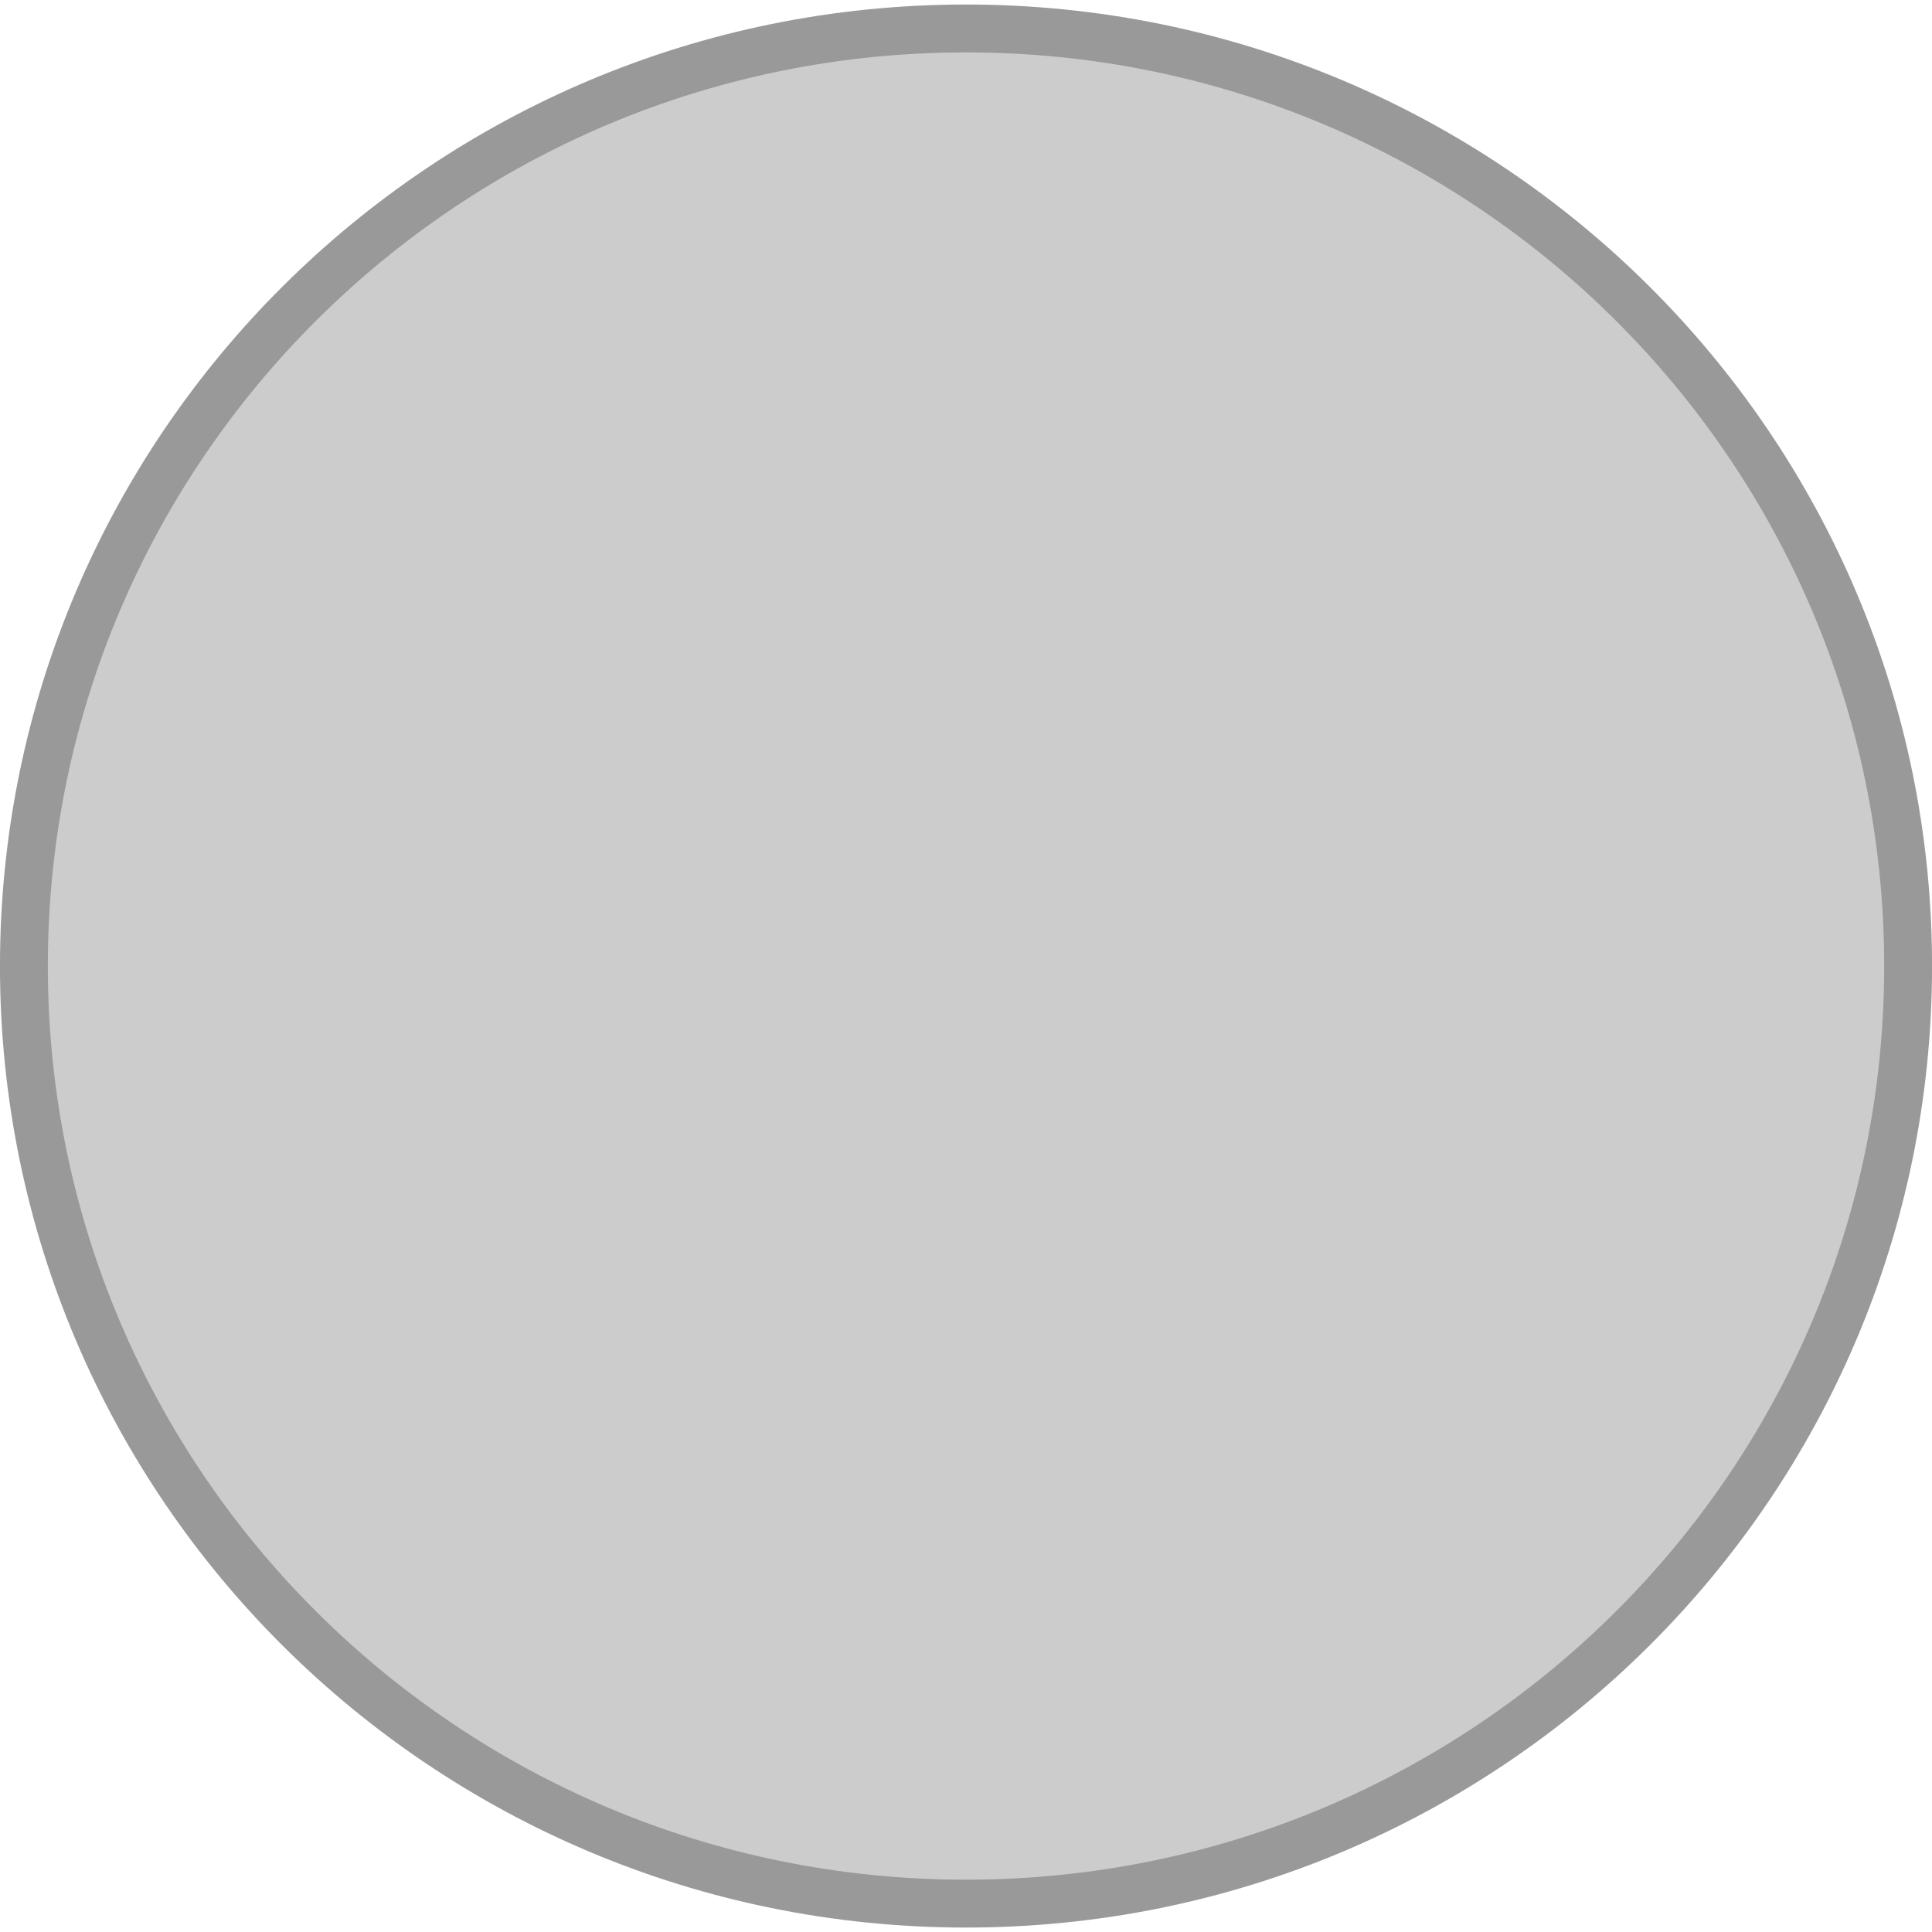
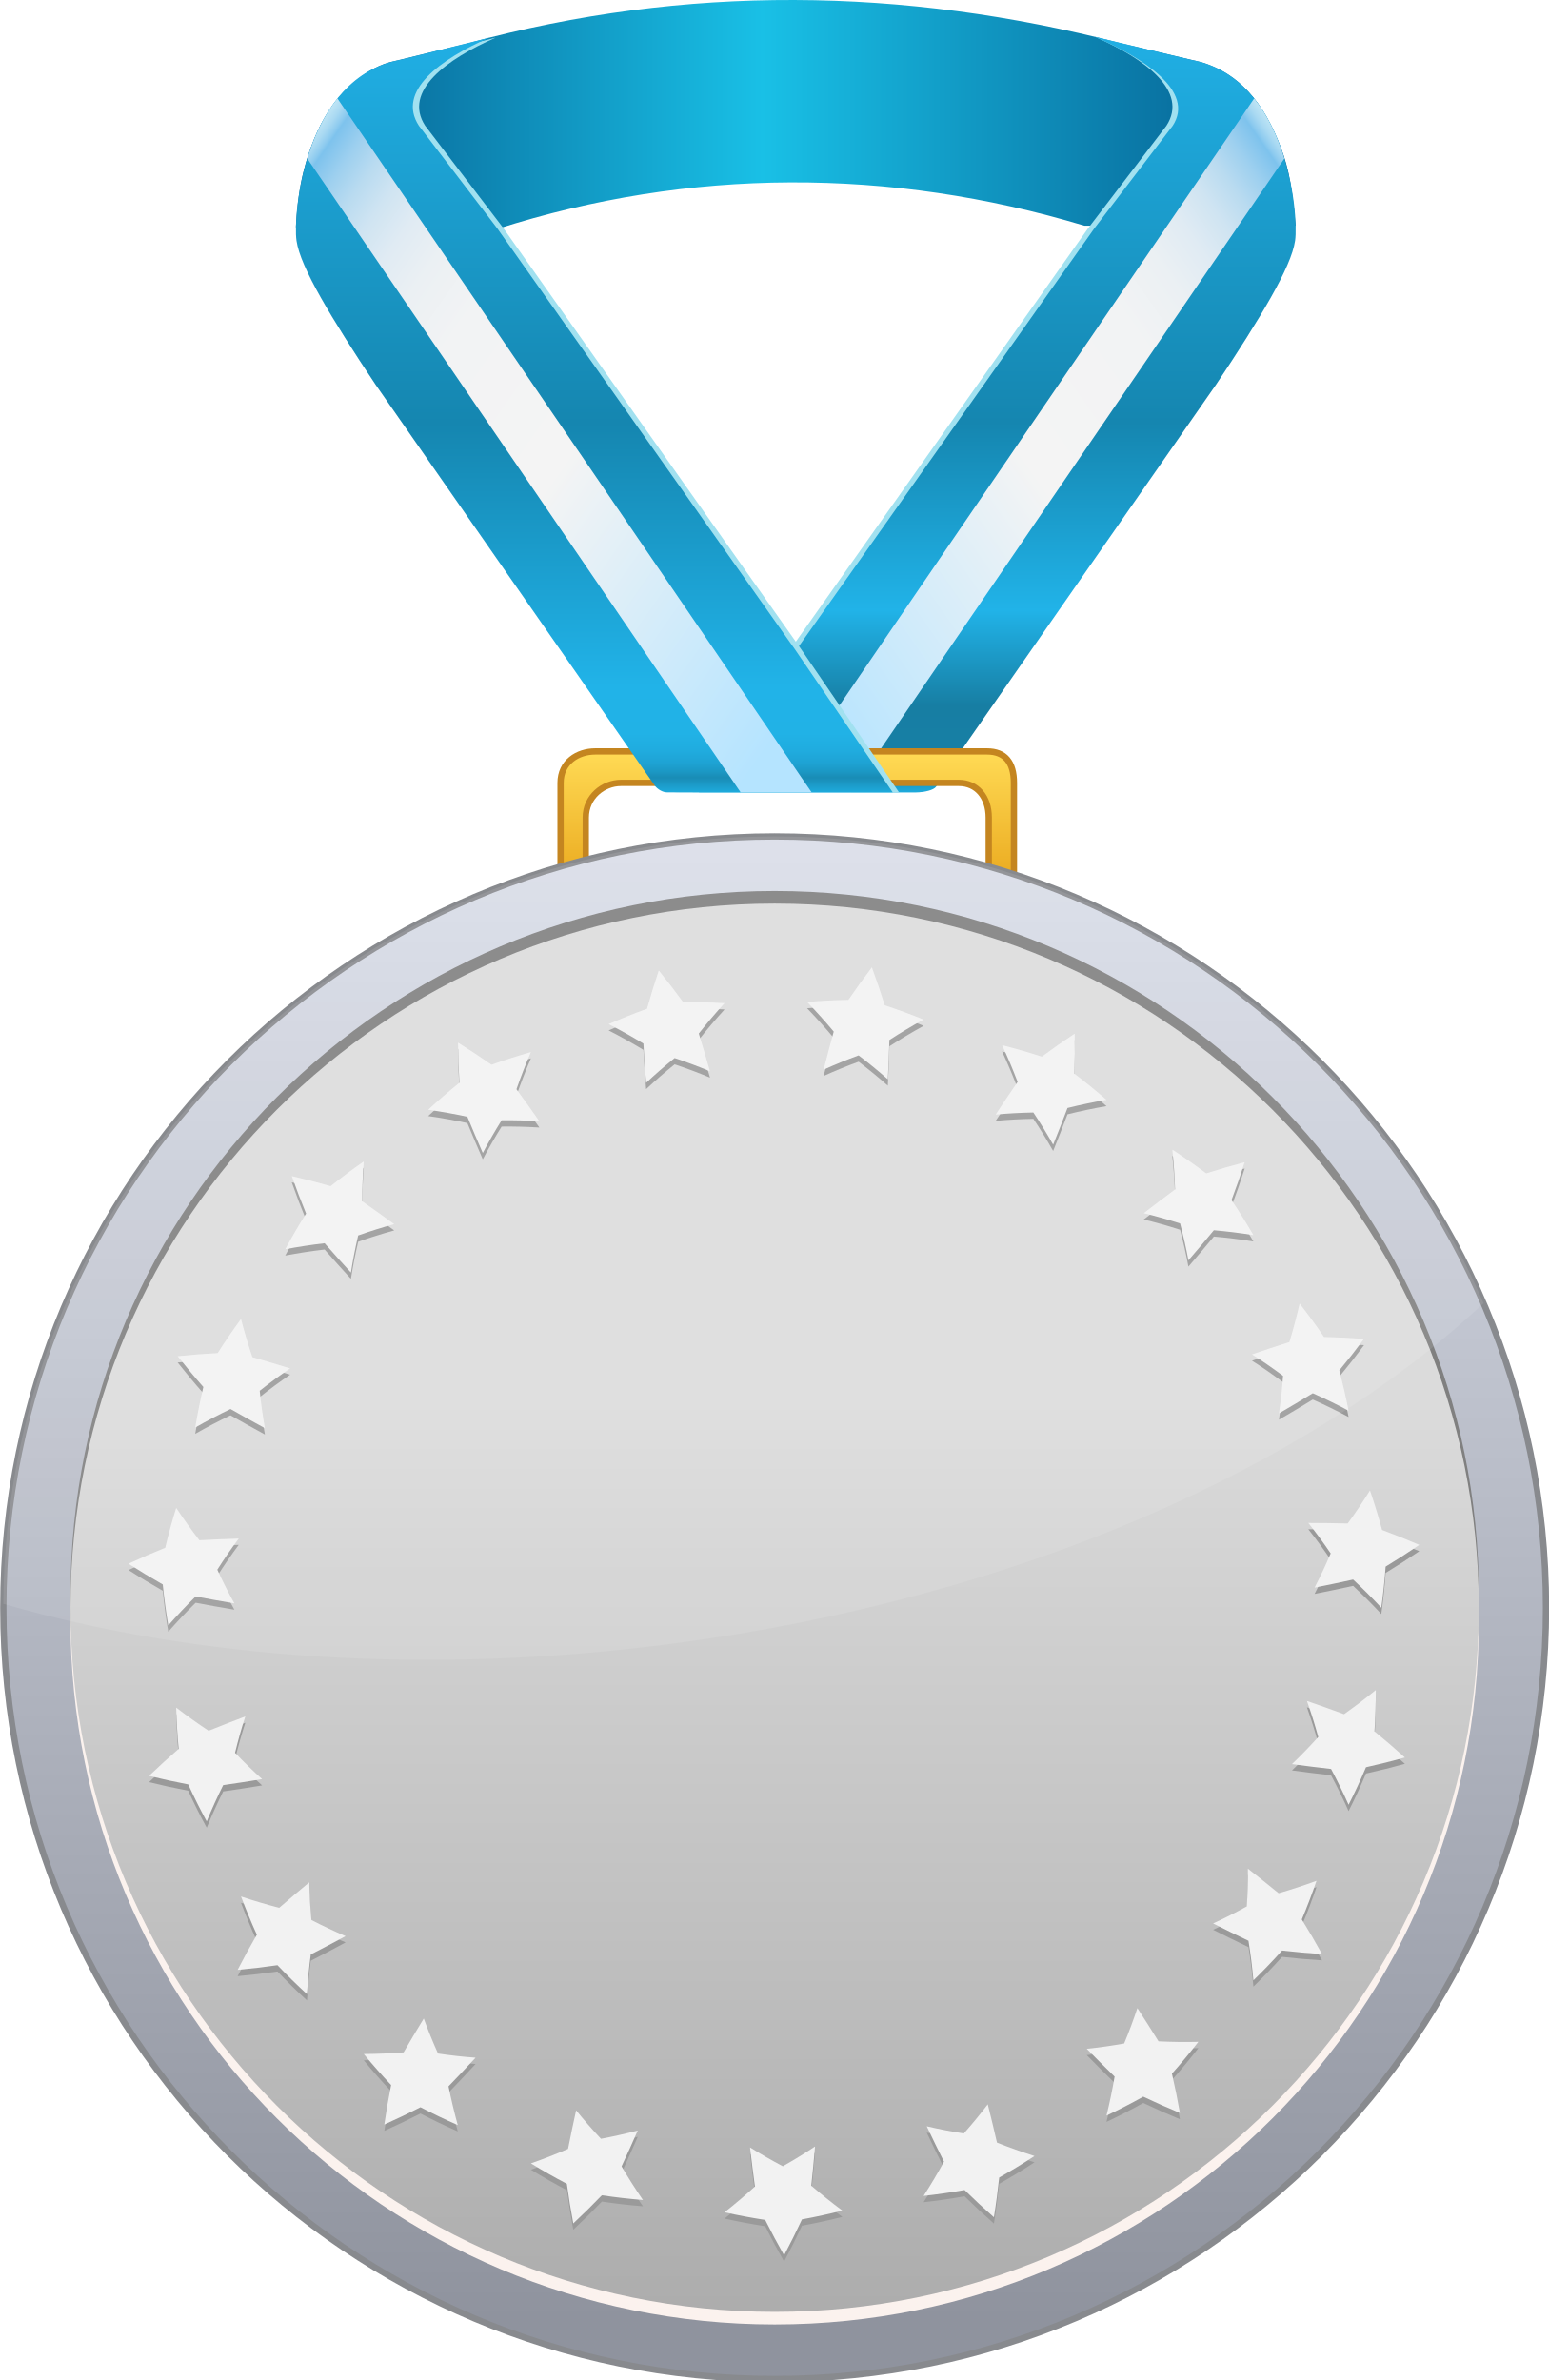
- <svg xmlns="http://www.w3.org/2000/svg" version="1.0" width="300" height="300" viewBox="-18 -6 36 17">
-   <path d="M 4.102 -1.737 A 7.085 7.051 0 1 1  -10.068,-1.737 A 7.085 7.051 0 1 1  4.102 -1.737 z" transform="matrix(2.477719,0,0,2.477719,7.391162,6.804512)" style="fill:#CCC; stroke:#999; stroke-width:0.36;" />
+ <svg xmlns="http://www.w3.org/2000/svg" version="1.1" x="0px" y="0px" width="246px" height="378px" viewBox="-0.026 0 246 378" overflow="visible" enable-background="new -0.026 0 246 378" xml:space="preserve">
+   <defs>
+ </defs>
+   <linearGradient id="center_11_" gradientUnits="userSpaceOnUse" x1="46.968" y1="18.172" x2="205.74" y2="18.172">
+     <stop offset="0" style="stop-color:#065D8F" />
+     <stop offset="0.467" style="stop-color:#19C0E6" />
+     <stop offset="0.989" style="stop-color:#055D8F" />
+   </linearGradient>
+   <path id="center_10_" fill="url(#center_11_)" d="M202.969,22.376c-3.137-7.642-7.312-10.969-12.197-12.498l-12.896-3.033  c-34.492-8.902-68.985-9.348-103.479,0L62.532,9.722c-3.699,0.707-9.441,4.504-12.578,12.146c-1.287,3.135-2.626,7.103-2.986,14.228  L79,36.345c30.509-9.725,62.305-9.775,93.189-0.5h33.551C205.124,28.376,204.257,25.511,202.969,22.376z" />
+   <path id="right_40_" fill="#A1E1F0" d="M125.579,103.013l47.137-66.668l12.5-16.375c3.595-5.497-3.509-10.691-11.237-14.066  l14.146,3.592c15.216,2.725,17.133,24.475,16.528,28.725c-0.601,4.23-3.15,10.229-10.151,20.746l-47.171,66.426  c-0.178,0.25-1.016,0.453-1.871,0.453h-4.27h-31.223L125.579,103.013z" />
+   <linearGradient id="right_41_" gradientUnits="userSpaceOnUse" x1="-2649.538" y1="126.517" x2="-2649.538" y2="1.069" gradientTransform="matrix(-1 0 0 1 -2491.181 0)">
+     <stop offset="0" style="stop-color:#20B3E8" />
+     <stop offset="0.024" style="stop-color:#198CB5" />
+     <stop offset="0.037" style="stop-color:#1885AC" />
+     <stop offset="0.057" style="stop-color:#177FA5" />
+     <stop offset="0.115" style="stop-color:#177EA3" />
+     <stop offset="0.236" style="stop-color:#21B3E8" />
+     <stop offset="0.473" style="stop-color:#1586B0" />
+     <stop offset="1" style="stop-color:#21B2E8" />
+   </linearGradient>
+   <path id="right_39_" fill="url(#right_41_)" d="M126.579,103.013l47.137-66.668l12.5-16.375c3.595-5.497-4.654-10.755-12.383-14.13  l15.292,3.655c15.216,2.725,17.133,24.475,16.528,28.725c-0.601,4.23-5.562,12.358-12.562,22.875l-44.473,63.875  c-0.336,0.483-1.74,0.875-3.134,0.875h-3.294h-31.223L126.579,103.013z" />
+   <linearGradient id="SVGID_1_" gradientUnits="userSpaceOnUse" x1="-2717.333" y1="29.558" x2="-2611.341" y2="103.521" gradientTransform="matrix(-1 0 0 1 -2491.181 0)">
+     <stop offset="0" style="stop-color:#E4F8FA" />
+     <stop offset="0.06" style="stop-color:#E2F7FA" />
+     <stop offset="0.081" style="stop-color:#DBF3F9" />
+     <stop offset="0.097" style="stop-color:#D0EDF7" />
+     <stop offset="0.109" style="stop-color:#BFE5F5" />
+     <stop offset="0.12" style="stop-color:#A9D9F2" />
+     <stop offset="0.129" style="stop-color:#8ECBEF" />
+     <stop offset="0.133" style="stop-color:#7EC3ED" />
+     <stop offset="0.134" style="stop-color:#7FC3ED" />
+     <stop offset="0.162" style="stop-color:#9ED0EF" />
+     <stop offset="0.193" style="stop-color:#B9DBF0" />
+     <stop offset="0.228" style="stop-color:#CFE4F2" />
+     <stop offset="0.27" style="stop-color:#E0EBF3" />
+     <stop offset="0.321" style="stop-color:#EBF0F3" />
+     <stop offset="0.394" style="stop-color:#F2F3F4" />
+     <stop offset="0.594" style="stop-color:#F4F4F4" />
+     <stop offset="1" style="stop-color:#B5E4FF" />
+   </linearGradient>
+   <path fill="url(#SVGID_1_)" d="M199.95,16.696c0.02,0.027,0.037,0.057,0.057,0.084c0.234,0.336,0.462,0.678,0.679,1.027  c0.027,0.043,0.053,0.089,0.08,0.133c0.206,0.335,0.405,0.674,0.596,1.018c0.029,0.055,0.059,0.109,0.088,0.163  c0.184,0.339,0.362,0.681,0.532,1.027c0.026,0.055,0.053,0.11,0.079,0.165c0.17,0.35,0.332,0.701,0.488,1.057  c0.021,0.05,0.043,0.1,0.064,0.149c0.156,0.364,0.308,0.731,0.451,1.099c0.015,0.039,0.029,0.078,0.045,0.117  c0.147,0.384,0.288,0.769,0.421,1.153c0.008,0.022,0.016,0.045,0.023,0.067c0.14,0.406,0.271,0.814,0.396,1.22l-68.824,100.669  h-11.273l75.301-110.211C199.43,15.979,199.695,16.335,199.95,16.696z" />
+   <linearGradient id="SVGID_2_" gradientUnits="userSpaceOnUse" x1="125" y1="119.692" x2="125" y2="152.443">
+     <stop offset="0" style="stop-color:#FFDA54" />
+     <stop offset="0.989" style="stop-color:#DE8D00" />
+   </linearGradient>
+   <path fill="url(#SVGID_2_)" stroke="#C48520" stroke-miterlimit="10" d="M94.513,119.345c-2.812,0-5.513,1.7-5.513,5v23  c0,3.3,0.878,6,2,6s2-2.7,2-6v-17.5c0-3.3,2.779-5.5,5.593-5.5h53.67c2.812,0,4.737,2.2,4.737,5.5v17.5c0,3.3,1.43,6,2.427,6  c0.996,0,1.573-2.7,1.573-6v-23c0-3.3-1.449-5-4.263-5H94.513z" />
+   <path id="right_38_" fill="#A1E1F0" d="M127.137,103.013L80,36.345L67.5,19.97C63.905,14.473,70.952,9.36,78.681,5.985l-14.09,3.51  C49.375,12.22,47.458,33.97,48.062,38.22c0.601,4.23,3.15,10.229,10.151,20.746l47.035,66.233c0.253,0.356,1.392,0.646,2.543,0.646  h3.734h31.222L127.137,103.013z" />
+   <linearGradient id="right_42_" gradientUnits="userSpaceOnUse" x1="94.358" y1="126.517" x2="94.358" y2="1.22">
+     <stop offset="0" style="stop-color:#20B3E8" />
+     <stop offset="0.024" style="stop-color:#198CB5" />
+     <stop offset="0.031" style="stop-color:#1B97C3" />
+     <stop offset="0.043" style="stop-color:#1EA3D4" />
+     <stop offset="0.059" style="stop-color:#20ACDF" />
+     <stop offset="0.08" style="stop-color:#21B2E6" />
+     <stop offset="0.139" style="stop-color:#21B3E8" />
+     <stop offset="0.473" style="stop-color:#1586B0" />
+     <stop offset="1" style="stop-color:#21B2E8" />
+   </linearGradient>
+   <path id="right_37_" fill="url(#right_42_)" d="M126.137,103.013L79,36.345L66.5,19.97C62.905,14.473,69.952,9.36,77.681,5.985  l-14.09,3.51C48.375,12.22,46.458,33.97,47.062,38.22c0.601,4.23,5.562,12.358,12.562,22.875l44.32,63.656  c0.421,0.604,1.29,1.094,1.941,1.094h4.64h31.222L126.137,103.013z" />
+   <linearGradient id="SVGID_3_" gradientUnits="userSpaceOnUse" x1="26.562" y1="29.557" x2="132.555" y2="103.521">
+     <stop offset="0" style="stop-color:#E4F8FA" />
+     <stop offset="0.06" style="stop-color:#E2F7FA" />
+     <stop offset="0.081" style="stop-color:#DBF3F9" />
+     <stop offset="0.097" style="stop-color:#D0EDF7" />
+     <stop offset="0.109" style="stop-color:#BFE5F5" />
+     <stop offset="0.12" style="stop-color:#A9D9F2" />
+     <stop offset="0.129" style="stop-color:#8ECBEF" />
+     <stop offset="0.133" style="stop-color:#7EC3ED" />
+     <stop offset="0.134" style="stop-color:#7FC3ED" />
+     <stop offset="0.162" style="stop-color:#9ED0EF" />
+     <stop offset="0.193" style="stop-color:#B9DBF0" />
+     <stop offset="0.228" style="stop-color:#CFE4F2" />
+     <stop offset="0.27" style="stop-color:#E0EBF3" />
+     <stop offset="0.321" style="stop-color:#EBF0F3" />
+     <stop offset="0.394" style="stop-color:#F2F3F4" />
+     <stop offset="0.594" style="stop-color:#F4F4F4" />
+     <stop offset="1" style="stop-color:#B5E4FF" />
+   </linearGradient>
+   <path fill="url(#SVGID_3_)" d="M52.766,16.696c-0.02,0.027-0.037,0.057-0.057,0.084c-0.234,0.336-0.462,0.678-0.679,1.027  c-0.027,0.043-0.053,0.089-0.08,0.133c-0.206,0.335-0.405,0.674-0.596,1.018c-0.029,0.055-0.059,0.109-0.088,0.163  c-0.184,0.339-0.362,0.681-0.532,1.027c-0.026,0.055-0.053,0.11-0.079,0.165c-0.17,0.35-0.332,0.701-0.488,1.057  c-0.021,0.05-0.043,0.1-0.064,0.149c-0.156,0.364-0.308,0.731-0.451,1.099c-0.015,0.039-0.029,0.078-0.045,0.117  c-0.147,0.384-0.288,0.769-0.421,1.153c-0.008,0.022-0.016,0.045-0.023,0.067c-0.14,0.406-0.271,0.814-0.396,1.22l68.824,100.669  h11.273L53.563,15.634C53.286,15.979,53.021,16.335,52.766,16.696z" />
+   <linearGradient id="stroke_4_" gradientUnits="userSpaceOnUse" x1="123" y1="135.345" x2="123" y2="371.345">
+     <stop offset="0" style="stop-color:#D9DDE8" />
+     <stop offset="0.989" style="stop-color:#8F939E" />
+   </linearGradient>
+   <circle id="stroke_1_" fill="url(#stroke_4_)" stroke="#888A8E" stroke-miterlimit="10" cx="123" cy="255.345" r="122.5" />
+   <circle id="highlight_3_" fill="#FBF2EE" cx="123" cy="257.345" r="111.833" />
+   <circle id="shadow_1_" fill="#808080" cx="123" cy="253.345" r="111.833" />
+   <linearGradient id="inner_circle_4_" gradientUnits="userSpaceOnUse" x1="123" y1="222.345" x2="123" y2="431.051">
+     <stop offset="0" style="stop-color:#DBDBDB" />
+     <stop offset="0.989" style="stop-color:#999999" />
+   </linearGradient>
+   <circle id="inner_circle_1_" fill="url(#inner_circle_4_)" cx="123" cy="255.345" r="111.833" />
+   <path fill="#9A9A9A" d="M223.092,280.137c-2.056,0.573-4.122,1.085-6.179,1.541c-0.859,2.025-1.776,4.015-2.765,5.958  c-0.871-1.95-1.801-3.846-2.785-5.683c-2.075-0.234-4.141-0.49-6.207-0.771c1.429-1.364,2.819-2.801,4.174-4.306  c-0.534-1.953-1.135-3.861-1.799-5.722c1.973,0.676,3.935,1.375,5.893,2.097c1.705-1.2,3.387-2.477,5.04-3.828  c0.011,2.18-0.063,4.368-0.203,6.564C219.895,277.318,221.511,278.702,223.092,280.137z" />
+   <path fill="#9A9A9A" d="M209.929,311.353c-2.13-0.131-4.249-0.32-6.343-0.561c-1.472,1.635-2.988,3.214-4.554,4.731  c-0.188-2.128-0.45-4.223-0.782-6.28c-1.883-0.896-3.758-1.813-5.617-2.751c1.794-0.826,3.582-1.729,5.353-2.712  c0.132-2.021,0.188-4.021,0.169-5.997c1.643,1.283,3.27,2.585,4.884,3.906c2.003-0.577,4.01-1.234,6.014-1.973  c-0.702,2.063-1.485,4.109-2.336,6.138C207.826,307.646,208.903,309.481,209.929,311.353z" />
+   <path fill="#9A9A9A" d="M187.36,336.586c-1.977-0.816-3.914-1.674-5.821-2.583c-1.918,1.075-3.868,2.075-5.838,3.008  c0.509-2.074,0.938-4.142,1.289-6.196c-1.495-1.459-2.969-2.93-4.427-4.418c1.965-0.202,3.946-0.483,5.942-0.838  c0.778-1.87,1.477-3.748,2.102-5.622c1.136,1.743,2.257,3.504,3.357,5.277c2.082,0.102,4.193,0.129,6.328,0.081  c-1.337,1.72-2.733,3.407-4.197,5.049C186.571,332.401,186.991,334.479,187.36,336.586z" />
+   <path fill="#9A9A9A" d="M157.823,353.157c-1.604-1.409-3.161-2.859-4.666-4.334c-2.166,0.387-4.334,0.706-6.502,0.939  c1.158-1.795,2.238-3.609,3.238-5.438c-0.937-1.865-1.852-3.735-2.744-5.62c1.922,0.452,3.885,0.833,5.887,1.145  c1.344-1.514,2.613-3.06,3.809-4.632c0.511,2.021,0.998,4.048,1.463,6.081c1.937,0.771,3.924,1.482,5.961,2.129  c-1.82,1.199-3.694,2.334-5.609,3.417C158.437,348.939,158.161,351.05,157.823,353.157z" />
+   <path fill="#9A9A9A" d="M124.499,359.194c-1.057-1.857-2.057-3.729-3.002-5.615c-2.174-0.336-4.326-0.736-6.452-1.215  c1.675-1.324,3.283-2.691,4.823-4.098c-0.283-2.065-0.543-4.137-0.78-6.206c1.677,1.046,3.414,2.049,5.208,2.993  c1.766-0.998,3.473-2.047,5.118-3.141c-0.177,2.073-0.376,4.151-0.601,6.227c1.58,1.36,3.227,2.681,4.939,3.956  c-2.111,0.536-4.252,1.005-6.414,1.398C126.448,355.409,125.501,357.306,124.499,359.194z" />
+   <path fill="#9A9A9A" d="M91.019,354.133c-0.398-2.102-0.74-4.193-1.021-6.287c-1.949-1.019-3.851-2.108-5.708-3.249  c2.017-0.705,3.982-1.475,5.896-2.303c0.405-2.049,0.833-4.088,1.283-6.121c1.242,1.534,2.557,3.041,3.943,4.518  c1.99-0.369,3.943-0.813,5.852-1.317c-0.837,1.905-1.698,3.81-2.579,5.698c1.054,1.798,2.187,3.58,3.396,5.34  c-2.173-0.173-4.35-0.422-6.524-0.749C94.093,351.185,92.58,352.674,91.019,354.133z" />
+   <path fill="#9A9A9A" d="M61.007,338.43c0.305-2.112,0.67-4.209,1.081-6.274c-1.507-1.603-2.958-3.242-4.341-4.928  c2.137-0.013,4.246-0.102,6.324-0.264c1.047-1.804,2.115-3.594,3.203-5.372c0.676,1.857,1.43,3.712,2.264,5.559  c2.002,0.3,3.993,0.519,5.963,0.663c-1.414,1.53-2.847,3.047-4.297,4.546c0.411,2.044,0.9,4.098,1.469,6.156  c-1.998-0.872-3.971-1.82-5.923-2.835C64.874,336.64,62.956,337.561,61.007,338.43z" />
+   <path fill="#9A9A9A" d="M37.714,313.864c0.977-1.903,1.99-3.765,3.053-5.59c-0.913-2-1.748-4.026-2.516-6.065  c2.025,0.679,4.049,1.276,6.068,1.796c1.577-1.37,3.167-2.719,4.769-4.048c0.041,1.974,0.155,3.972,0.344,5.99  c1.802,0.929,3.614,1.78,5.43,2.556c-1.831,0.989-3.676,1.961-5.534,2.912c-0.272,2.067-0.474,4.169-0.6,6.301  c-1.605-1.474-3.174-3.004-4.688-4.598C41.949,313.423,39.845,313.669,37.714,313.864z" />
+   <path fill="#9A9A9A" d="M23.644,283.049c1.542-1.481,3.107-2.91,4.708-4.289c-0.212-2.189-0.337-4.378-0.397-6.556  c1.691,1.303,3.41,2.529,5.149,3.679c1.938-0.779,3.88-1.535,5.829-2.268c-0.607,1.878-1.15,3.803-1.631,5.771  c1.396,1.466,2.836,2.858,4.301,4.181c-2.053,0.34-4.119,0.66-6.182,0.953c-0.932,1.865-1.805,3.787-2.617,5.762  c-1.043-1.914-2.023-3.874-2.938-5.874C27.792,284.013,25.718,283.561,23.644,283.049z" />
+   <path fill="#9A9A9A" d="M20.375,249.354c1.937-0.902,3.883-1.748,5.841-2.536c0.506-2.14,1.094-4.251,1.738-6.333  c1.182,1.779,2.412,3.494,3.688,5.144c2.086-0.112,4.168-0.201,6.249-0.268c-1.181,1.583-2.316,3.231-3.405,4.941  c0.848,1.84,1.756,3.626,2.714,5.356c-2.057-0.345-4.106-0.713-6.156-1.104c-1.485,1.464-2.936,2.998-4.347,4.601  c-0.365-2.148-0.65-4.318-0.873-6.506C23.991,251.605,22.171,250.508,20.375,249.354z" />
+   <path fill="#9A9A9A" d="M28.188,216.393c2.128-0.222,4.242-0.388,6.352-0.493c1.178-1.857,2.42-3.663,3.711-5.419  c0.535,2.068,1.139,4.091,1.806,6.066c2.007,0.574,4.007,1.171,5.993,1.788c-1.631,1.11-3.244,2.295-4.83,3.555  c0.205,2.016,0.481,3.997,0.824,5.939c-1.828-0.992-3.65-2.007-5.463-3.044c-1.88,0.901-3.75,1.881-5.604,2.941  c0.358-2.149,0.782-4.301,1.291-6.44C30.87,219.701,29.516,218.071,28.188,216.393z" />
+   <path fill="#9A9A9A" d="M46.316,187.789c2.079,0.479,4.139,1.013,6.165,1.594c1.719-1.371,3.473-2.682,5.266-3.921  c-0.162,2.129-0.246,4.238-0.256,6.323c1.713,1.193,3.408,2.402,5.092,3.634c-1.908,0.52-3.816,1.122-5.727,1.799  c-0.464,1.972-0.845,3.939-1.152,5.891c-1.407-1.534-2.803-3.09-4.177-4.656c-2.07,0.24-4.157,0.559-6.256,0.956  c1.034-1.918,2.14-3.809,3.313-5.669C47.781,191.789,47.023,189.804,46.316,187.789z" />
+   <path fill="#9A9A9A" d="M72.716,166.594c1.816,1.129,3.588,2.295,5.319,3.504c2.069-0.744,4.157-1.41,6.254-2.005  c-0.845,1.962-1.608,3.93-2.292,5.899c1.232,1.683,2.447,3.381,3.639,5.087c-1.969-0.122-3.972-0.178-5.996-0.153  c-1.074,1.72-2.074,3.452-2.994,5.199c-0.837-1.908-1.651-3.824-2.447-5.756c-2.037-0.441-4.115-0.814-6.229-1.116  c1.6-1.479,3.254-2.915,4.968-4.293C72.806,170.851,72.735,168.732,72.716,166.594z" />
+   <path fill="#9A9A9A" d="M104.597,155.128c1.348,1.659,2.643,3.342,3.883,5.049c2.199-0.025,4.39,0.022,6.565,0.148  c-1.438,1.578-2.803,3.189-4.093,4.826c0.615,1.991,1.209,3.995,1.778,5.997c-1.822-0.759-3.696-1.467-5.618-2.104  c-1.576,1.272-3.086,2.587-4.525,3.936c-0.168-2.074-0.312-4.153-0.435-6.239c-1.781-1.082-3.624-2.113-5.524-3.088  c1.996-0.874,4.028-1.694,6.099-2.437C103.291,159.181,103.915,157.155,104.597,155.128z" />
+   <path fill="#9A9A9A" d="M138.44,154.638c0.741,2.004,1.424,4.015,2.049,6.03c2.09,0.686,4.147,1.438,6.166,2.259  c-1.871,1.03-3.682,2.114-5.431,3.248c-0.06,2.083-0.145,4.171-0.251,6.25c-1.479-1.307-3.025-2.58-4.639-3.803  c-1.903,0.696-3.756,1.453-5.557,2.266c0.511-2.018,1.045-4.033,1.604-6.047c-1.338-1.6-2.748-3.169-4.231-4.705  c2.171-0.184,4.358-0.303,6.558-0.338C135.898,158.053,137.143,156.337,138.44,154.638z" />
+   <path fill="#9A9A9A" d="M170.645,165.163c0.046,2.136,0.033,4.26-0.035,6.369c1.753,1.329,3.45,2.713,5.092,4.146  c-2.104,0.363-4.171,0.797-6.194,1.298c-0.736,1.949-1.498,3.896-2.278,5.825c-0.972-1.717-2.017-3.428-3.144-5.109  c-2.025,0.038-4.021,0.144-5.988,0.329c1.143-1.745,2.303-3.471,3.487-5.192c-0.741-1.947-1.562-3.893-2.464-5.829  c2.113,0.531,4.219,1.139,6.311,1.82C167.124,167.562,168.863,166.343,170.645,165.163z" />
+   <path fill="#9A9A9A" d="M197.651,185.582c-0.649,2.036-1.348,4.04-2.095,6.014c1.227,1.825,2.387,3.683,3.476,5.57  c-2.108-0.336-4.204-0.594-6.28-0.774c-1.332,1.61-2.674,3.198-4.04,4.775c-0.361-1.943-0.806-3.894-1.323-5.854  c-1.926-0.624-3.857-1.164-5.775-1.633c1.644-1.275,3.309-2.538,4.983-3.779c-0.069-2.083-0.215-4.189-0.438-6.313  c1.825,1.189,3.62,2.445,5.377,3.768C193.546,186.713,195.585,186.122,197.651,185.582z" />
+   <path fill="#9A9A9A" d="M216.603,213.644c-1.272,1.715-2.586,3.387-3.932,5.011c0.567,2.125,1.062,4.26,1.478,6.399  c-1.885-1.005-3.783-1.93-5.688-2.774c-1.777,1.088-3.571,2.157-5.372,3.203c0.287-1.952,0.509-3.942,0.651-5.962  c-1.624-1.212-3.266-2.352-4.934-3.412c1.974-0.678,3.948-1.33,5.938-1.963c0.609-1.993,1.152-4.033,1.628-6.115  c1.346,1.714,2.634,3.486,3.869,5.306C212.35,213.382,214.474,213.482,216.603,213.644z" />
+   <path fill="#9A9A9A" d="M225.381,246.364c-1.761,1.205-3.551,2.356-5.352,3.452c-0.153,2.192-0.388,4.371-0.684,6.528  c-1.457-1.562-2.951-3.054-4.478-4.474c-2.04,0.45-4.077,0.877-6.122,1.28c0.909-1.756,1.76-3.566,2.558-5.43  c-1.136-1.678-2.32-3.291-3.549-4.838c2.085,0.004,4.168,0.032,6.254,0.084c1.227-1.686,2.407-3.436,3.536-5.249  c0.713,2.061,1.348,4.156,1.925,6.279C221.445,244.729,223.421,245.519,225.381,246.364z" />
+   <path fill="#F2F2F2" d="M223.092,279.137c-2.056,0.573-4.122,1.085-6.179,1.541c-0.859,2.025-1.776,4.015-2.765,5.958  c-0.871-1.95-1.801-3.846-2.785-5.683c-2.075-0.234-4.141-0.49-6.207-0.771c1.429-1.364,2.819-2.801,4.174-4.306  c-0.534-1.953-1.135-3.861-1.799-5.722c1.973,0.676,3.935,1.375,5.893,2.097c1.705-1.2,3.387-2.477,5.04-3.828  c0.011,2.18-0.063,4.368-0.203,6.564C219.895,276.318,221.511,277.702,223.092,279.137z" />
+   <path fill="#F2F2F2" d="M209.929,310.353c-2.13-0.131-4.249-0.32-6.343-0.561c-1.472,1.635-2.988,3.214-4.554,4.731  c-0.188-2.128-0.45-4.223-0.782-6.28c-1.883-0.896-3.758-1.813-5.617-2.751c1.794-0.826,3.582-1.729,5.353-2.712  c0.132-2.021,0.188-4.021,0.169-5.997c1.643,1.283,3.27,2.585,4.884,3.906c2.003-0.577,4.01-1.234,6.014-1.973  c-0.702,2.063-1.485,4.109-2.336,6.138C207.826,306.646,208.903,308.481,209.929,310.353z" />
+   <path fill="#F2F2F2" d="M187.36,335.586c-1.977-0.816-3.914-1.674-5.821-2.583c-1.918,1.075-3.868,2.075-5.838,3.008  c0.509-2.074,0.938-4.142,1.289-6.196c-1.495-1.459-2.969-2.93-4.427-4.418c1.965-0.202,3.946-0.483,5.942-0.838  c0.778-1.87,1.477-3.748,2.102-5.622c1.136,1.743,2.257,3.504,3.357,5.277c2.082,0.102,4.193,0.129,6.328,0.081  c-1.337,1.72-2.733,3.407-4.197,5.049C186.571,331.401,186.991,333.479,187.36,335.586z" />
+   <path fill="#F2F2F2" d="M157.823,352.157c-1.604-1.409-3.161-2.859-4.666-4.334c-2.166,0.387-4.334,0.706-6.502,0.939  c1.158-1.795,2.238-3.609,3.238-5.438c-0.937-1.865-1.852-3.735-2.744-5.62c1.922,0.452,3.885,0.833,5.887,1.145  c1.344-1.514,2.613-3.06,3.809-4.632c0.511,2.021,0.998,4.048,1.463,6.081c1.937,0.771,3.924,1.482,5.961,2.129  c-1.82,1.199-3.694,2.334-5.609,3.417C158.437,347.939,158.161,350.05,157.823,352.157z" />
+   <path fill="#F2F2F2" d="M124.499,358.194c-1.057-1.857-2.057-3.729-3.002-5.615c-2.174-0.336-4.326-0.736-6.452-1.215  c1.675-1.324,3.283-2.691,4.823-4.098c-0.283-2.065-0.543-4.137-0.78-6.206c1.677,1.046,3.414,2.049,5.208,2.993  c1.766-0.998,3.473-2.047,5.118-3.141c-0.177,2.073-0.376,4.151-0.601,6.227c1.58,1.36,3.227,2.681,4.939,3.956  c-2.111,0.536-4.252,1.005-6.414,1.398C126.448,354.409,125.501,356.306,124.499,358.194z" />
+   <path fill="#F2F2F2" d="M91.019,353.133c-0.398-2.102-0.74-4.193-1.021-6.287c-1.949-1.019-3.851-2.108-5.708-3.249  c2.017-0.705,3.982-1.475,5.896-2.303c0.405-2.049,0.833-4.088,1.283-6.121c1.242,1.534,2.557,3.041,3.943,4.518  c1.99-0.369,3.943-0.813,5.852-1.317c-0.837,1.905-1.698,3.81-2.579,5.698c1.054,1.798,2.187,3.58,3.396,5.34  c-2.173-0.173-4.35-0.422-6.524-0.749C94.093,350.185,92.58,351.674,91.019,353.133z" />
+   <path fill="#F2F2F2" d="M61.007,337.43c0.305-2.112,0.67-4.209,1.081-6.274c-1.507-1.603-2.958-3.242-4.341-4.928  c2.137-0.013,4.246-0.102,6.324-0.264c1.047-1.804,2.115-3.594,3.203-5.372c0.676,1.857,1.43,3.712,2.264,5.559  c2.002,0.3,3.993,0.519,5.963,0.663c-1.414,1.53-2.847,3.047-4.297,4.546c0.411,2.044,0.9,4.098,1.469,6.156  c-1.998-0.872-3.971-1.82-5.923-2.835C64.874,335.64,62.956,336.561,61.007,337.43z" />
+   <path fill="#F2F2F2" d="M37.714,312.864c0.977-1.903,1.99-3.765,3.053-5.59c-0.913-2-1.748-4.026-2.516-6.065  c2.025,0.679,4.049,1.276,6.068,1.796c1.577-1.37,3.167-2.719,4.769-4.048c0.041,1.974,0.155,3.972,0.344,5.99  c1.802,0.929,3.614,1.78,5.43,2.556c-1.831,0.989-3.676,1.961-5.534,2.912c-0.272,2.067-0.474,4.169-0.6,6.301  c-1.605-1.474-3.174-3.004-4.688-4.598C41.949,312.423,39.845,312.669,37.714,312.864z" />
+   <path fill="#F2F2F2" d="M23.644,282.049c1.542-1.481,3.107-2.91,4.708-4.289c-0.212-2.189-0.337-4.378-0.397-6.556  c1.691,1.303,3.41,2.529,5.149,3.679c1.938-0.779,3.88-1.535,5.829-2.268c-0.607,1.878-1.15,3.803-1.631,5.771  c1.396,1.466,2.836,2.858,4.301,4.181c-2.053,0.34-4.119,0.66-6.182,0.953c-0.932,1.865-1.805,3.787-2.617,5.762  c-1.043-1.914-2.023-3.874-2.938-5.874C27.792,283.013,25.718,282.561,23.644,282.049z" />
+   <path fill="#F2F2F2" d="M20.375,248.354c1.937-0.902,3.883-1.748,5.841-2.536c0.506-2.14,1.094-4.251,1.738-6.333  c1.182,1.779,2.412,3.494,3.688,5.144c2.086-0.112,4.168-0.201,6.249-0.268c-1.181,1.583-2.316,3.231-3.405,4.941  c0.848,1.84,1.756,3.626,2.714,5.356c-2.057-0.345-4.106-0.713-6.156-1.104c-1.485,1.464-2.936,2.998-4.347,4.601  c-0.365-2.148-0.65-4.318-0.873-6.506C23.991,250.605,22.171,249.508,20.375,248.354z" />
+   <path fill="#F2F2F2" d="M28.188,215.393c2.128-0.222,4.242-0.388,6.352-0.493c1.178-1.857,2.42-3.663,3.711-5.419  c0.535,2.068,1.139,4.091,1.806,6.066c2.007,0.574,4.007,1.171,5.993,1.788c-1.631,1.11-3.244,2.295-4.83,3.555  c0.205,2.016,0.481,3.997,0.824,5.939c-1.828-0.992-3.65-2.007-5.463-3.044c-1.88,0.901-3.75,1.881-5.604,2.941  c0.358-2.149,0.782-4.301,1.291-6.44C30.87,218.701,29.516,217.071,28.188,215.393z" />
+   <path fill="#F2F2F2" d="M46.316,186.789c2.079,0.479,4.139,1.013,6.165,1.594c1.719-1.371,3.473-2.682,5.266-3.921  c-0.162,2.129-0.246,4.238-0.256,6.323c1.713,1.193,3.408,2.402,5.092,3.634c-1.908,0.52-3.816,1.122-5.727,1.799  c-0.464,1.972-0.845,3.939-1.152,5.891c-1.407-1.534-2.803-3.09-4.177-4.656c-2.07,0.24-4.157,0.559-6.256,0.956  c1.034-1.918,2.14-3.809,3.313-5.669C47.781,190.789,47.023,188.804,46.316,186.789z" />
+   <path fill="#F2F2F2" d="M72.716,165.594c1.816,1.129,3.588,2.295,5.319,3.504c2.069-0.744,4.157-1.41,6.254-2.005  c-0.845,1.962-1.608,3.93-2.292,5.899c1.232,1.683,2.447,3.381,3.639,5.087c-1.969-0.122-3.972-0.178-5.996-0.153  c-1.074,1.72-2.074,3.452-2.994,5.199c-0.837-1.908-1.651-3.824-2.447-5.756c-2.037-0.441-4.115-0.814-6.229-1.116  c1.6-1.479,3.254-2.915,4.968-4.293C72.806,169.851,72.735,167.732,72.716,165.594z" />
+   <path fill="#F2F2F2" d="M104.597,154.128c1.348,1.659,2.643,3.342,3.883,5.049c2.199-0.025,4.39,0.022,6.565,0.148  c-1.438,1.578-2.803,3.189-4.093,4.826c0.615,1.991,1.209,3.995,1.778,5.997c-1.822-0.759-3.696-1.467-5.618-2.104  c-1.576,1.272-3.086,2.587-4.525,3.936c-0.168-2.074-0.312-4.153-0.435-6.239c-1.781-1.082-3.624-2.113-5.524-3.088  c1.996-0.874,4.028-1.694,6.099-2.437C103.291,158.181,103.915,156.155,104.597,154.128z" />
+   <path fill="#F2F2F2" d="M138.44,153.638c0.741,2.004,1.424,4.015,2.049,6.03c2.09,0.686,4.147,1.438,6.166,2.259  c-1.871,1.03-3.682,2.114-5.431,3.248c-0.06,2.083-0.145,4.171-0.251,6.25c-1.479-1.307-3.025-2.58-4.639-3.803  c-1.903,0.696-3.756,1.453-5.557,2.266c0.511-2.018,1.045-4.033,1.604-6.047c-1.338-1.6-2.748-3.169-4.231-4.705  c2.171-0.184,4.358-0.303,6.558-0.338C135.898,157.053,137.143,155.337,138.44,153.638z" />
+   <path fill="#F2F2F2" d="M170.645,164.163c0.046,2.136,0.033,4.26-0.035,6.369c1.753,1.329,3.45,2.713,5.092,4.146  c-2.104,0.363-4.171,0.797-6.194,1.298c-0.736,1.949-1.498,3.896-2.278,5.825c-0.972-1.717-2.017-3.428-3.144-5.109  c-2.025,0.038-4.021,0.144-5.988,0.329c1.143-1.745,2.303-3.471,3.487-5.192c-0.741-1.947-1.562-3.893-2.464-5.829  c2.113,0.531,4.219,1.139,6.311,1.82C167.124,166.562,168.863,165.343,170.645,164.163z" />
+   <path fill="#F2F2F2" d="M197.651,184.582c-0.649,2.036-1.348,4.04-2.095,6.014c1.227,1.825,2.387,3.683,3.476,5.57  c-2.108-0.336-4.204-0.594-6.28-0.774c-1.332,1.61-2.674,3.198-4.04,4.775c-0.361-1.943-0.806-3.894-1.323-5.854  c-1.926-0.624-3.857-1.164-5.775-1.633c1.644-1.275,3.309-2.538,4.983-3.779c-0.069-2.083-0.215-4.189-0.438-6.313  c1.825,1.189,3.62,2.445,5.377,3.768C193.546,185.713,195.585,185.122,197.651,184.582z" />
+   <path fill="#F2F2F2" d="M216.603,212.644c-1.272,1.715-2.586,3.387-3.932,5.011c0.567,2.125,1.062,4.26,1.478,6.399  c-1.885-1.005-3.783-1.93-5.688-2.774c-1.777,1.088-3.571,2.157-5.372,3.203c0.287-1.952,0.509-3.942,0.651-5.962  c-1.624-1.212-3.266-2.352-4.934-3.412c1.974-0.678,3.948-1.33,5.938-1.963c0.609-1.993,1.152-4.033,1.628-6.115  c1.346,1.714,2.634,3.486,3.869,5.306C212.35,212.382,214.474,212.482,216.603,212.644z" />
+   <path fill="#F2F2F2" d="M225.381,245.364c-1.761,1.205-3.551,2.356-5.352,3.452c-0.153,2.192-0.388,4.371-0.684,6.528  c-1.457-1.562-2.951-3.054-4.478-4.474c-2.04,0.45-4.077,0.877-6.122,1.28c0.909-1.756,1.76-3.566,2.558-5.43  c-1.136-1.678-2.32-3.291-3.549-4.838c2.085,0.004,4.168,0.032,6.254,0.084c1.227-1.686,2.407-3.436,3.536-5.249  c0.713,2.061,1.348,4.156,1.925,6.279C221.445,243.729,223.421,244.519,225.381,245.364z" />
+   <path id="highlight_2_" opacity="0.1" fill="#FEFFFF" d="M123,132.845c-67.448,0-122.158,54.512-122.492,121.882  c30.312,8.737,67.328,11.451,106.471,6.302c54.191-7.13,100.551-27.758,128.598-54.045C216.819,163.38,173.479,132.845,123,132.845z  " />
</svg>
